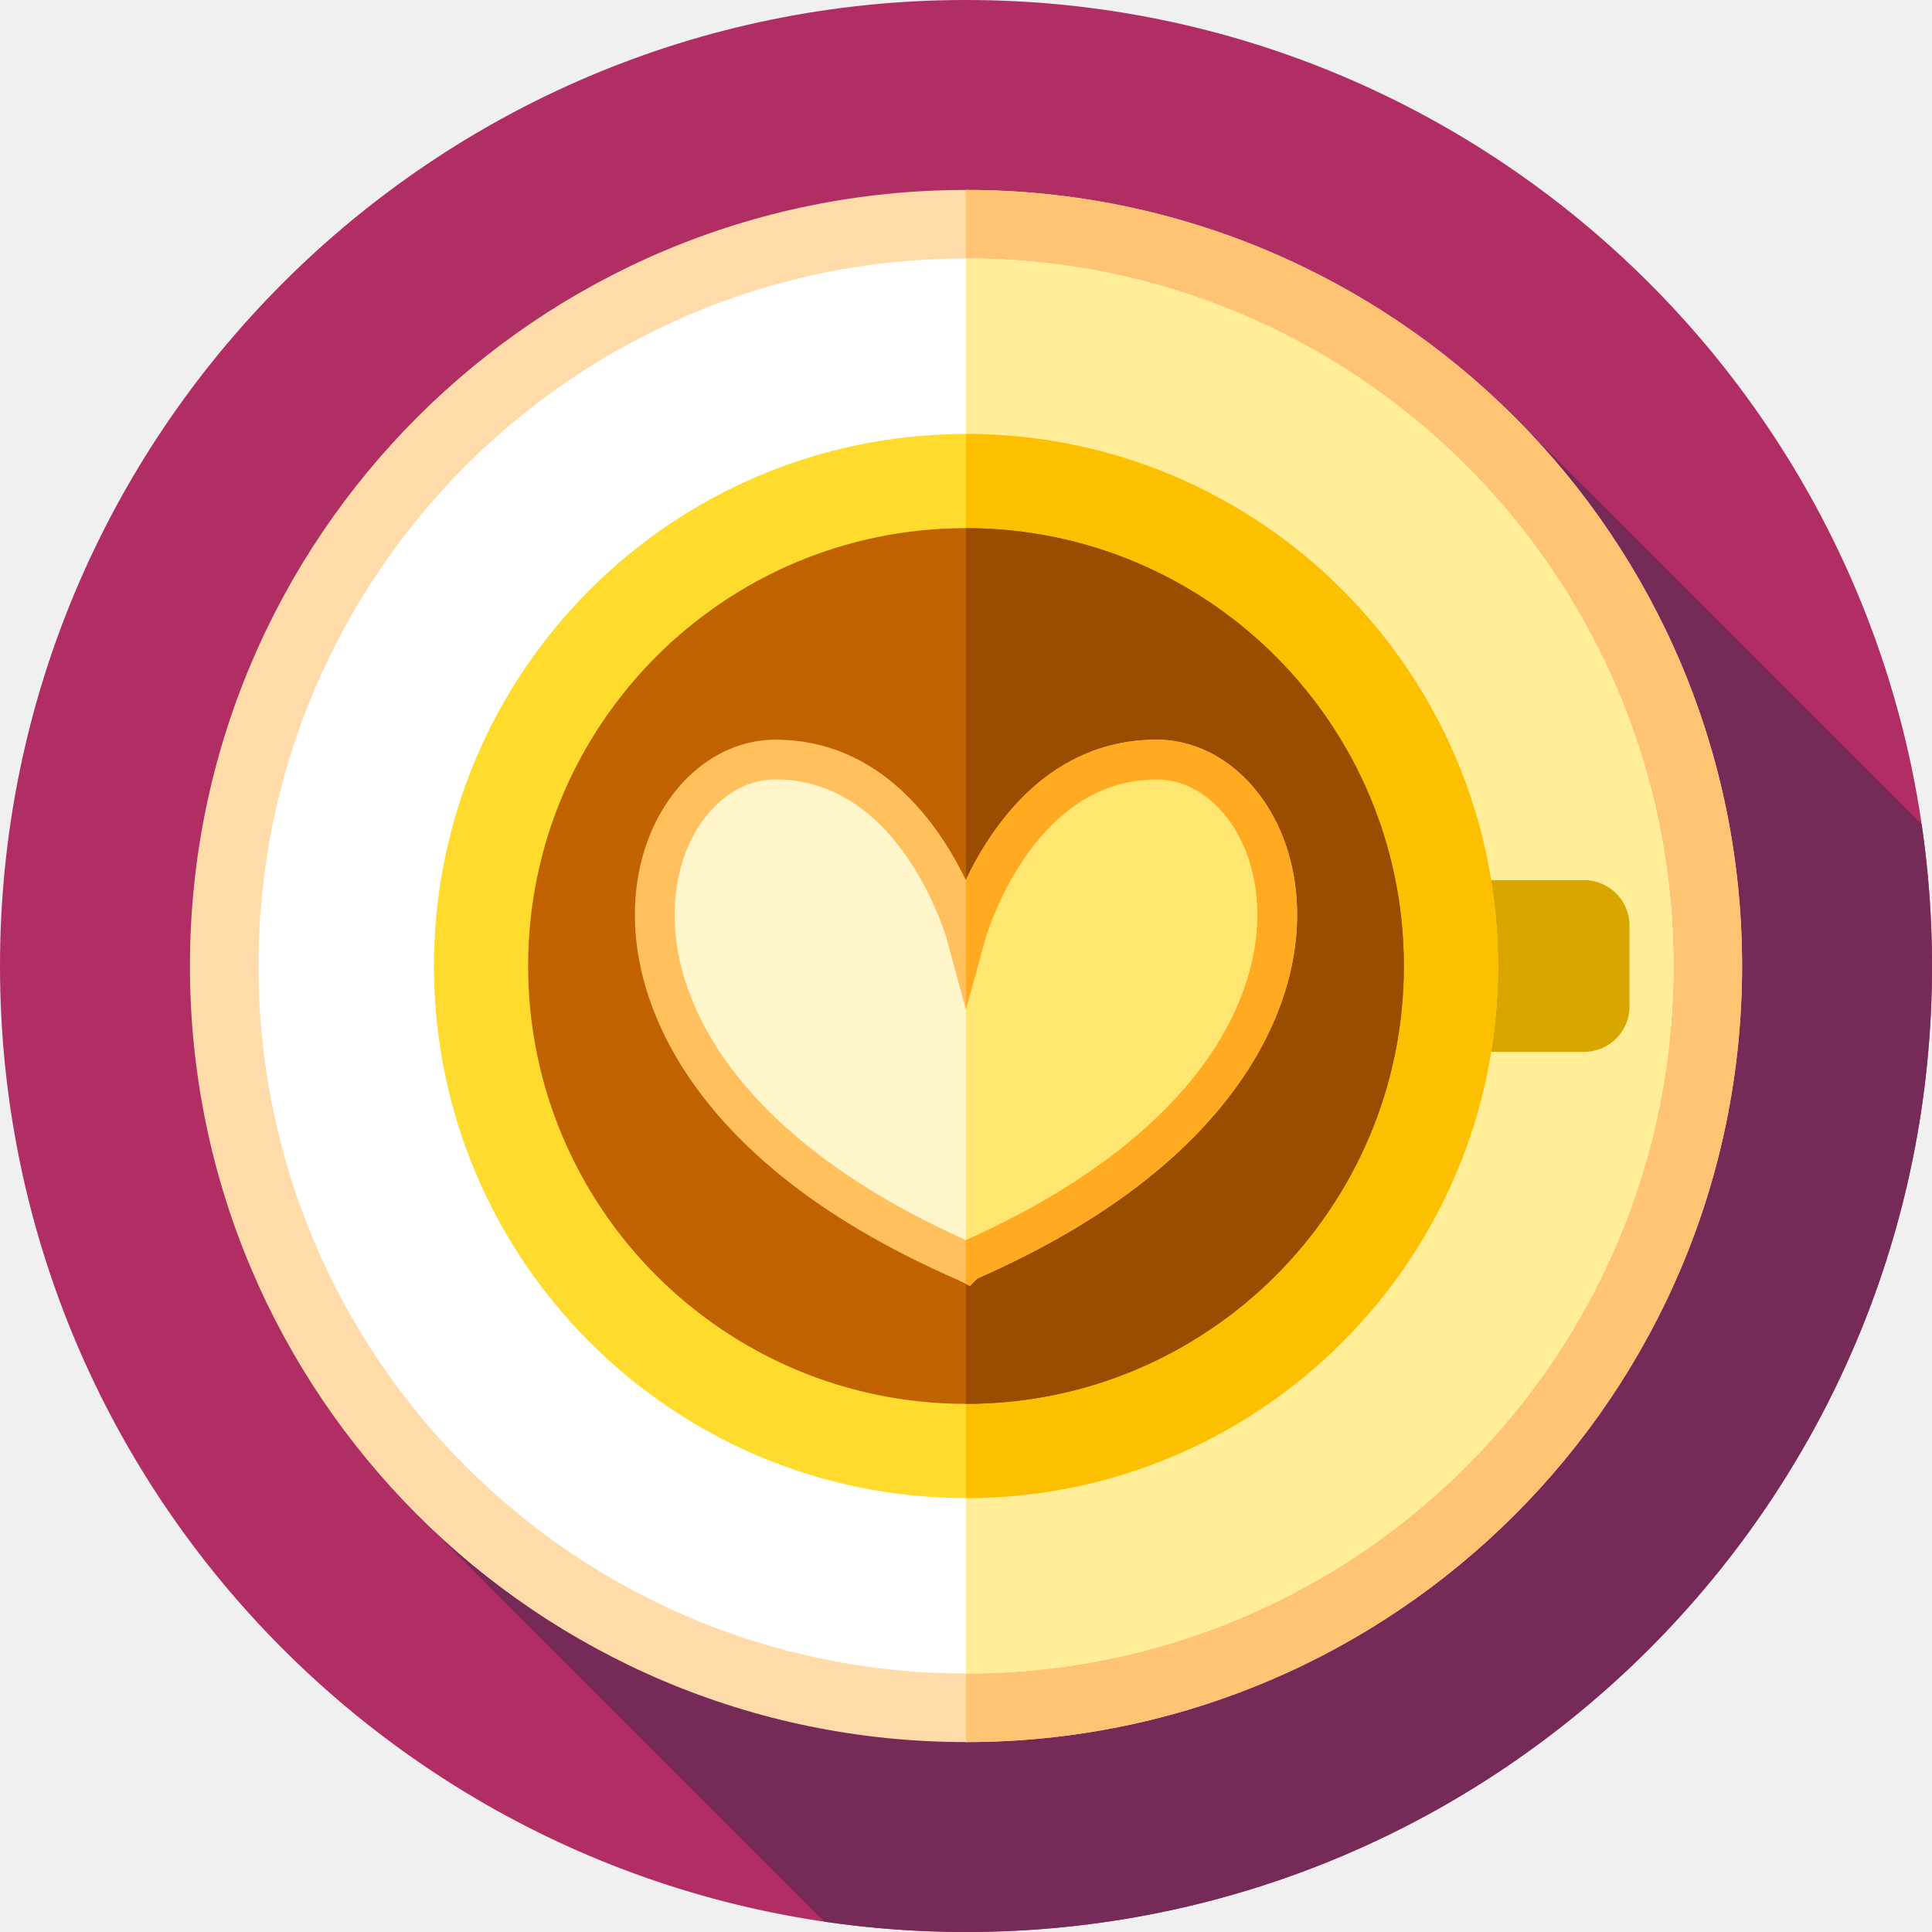
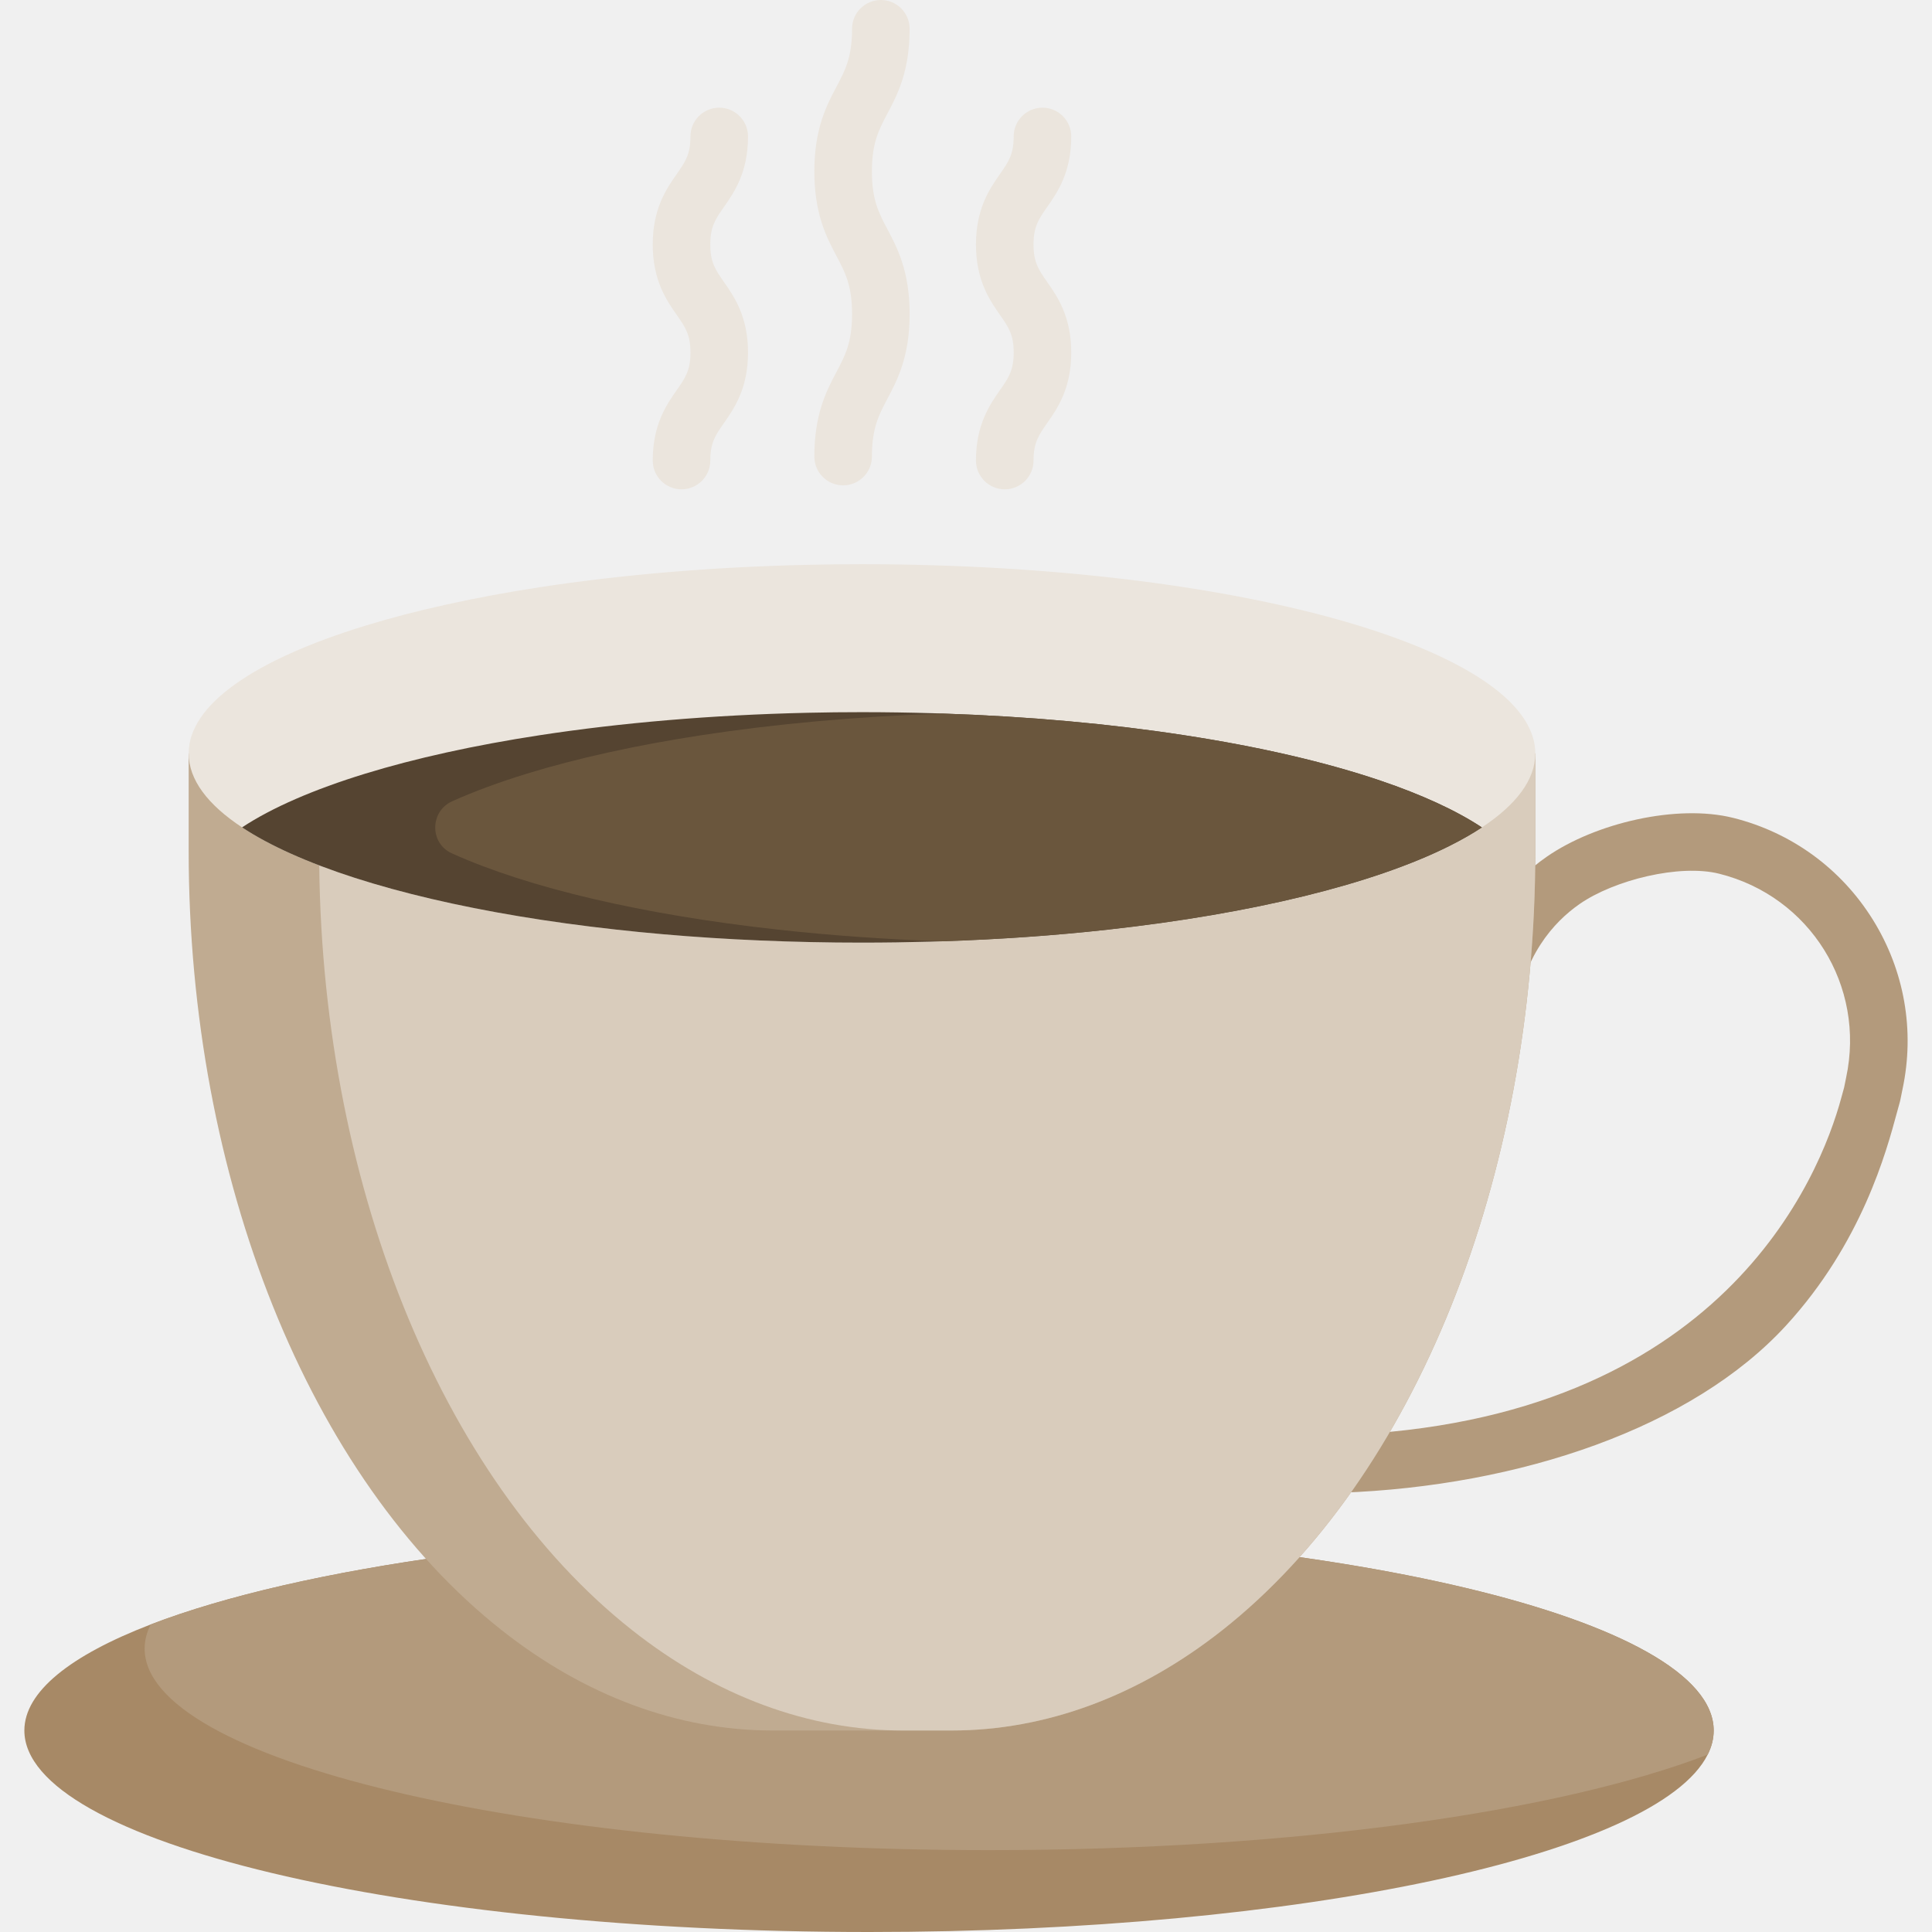
- <svg xmlns="http://www.w3.org/2000/svg" version="1.1" id="Layer_1" x="0px" y="0px" viewBox="0 0 512 512" style="enable-background:new 0 0 512 512;" xml:space="preserve">
-   <circle style="fill:#B02E64;" cx="256" cy="256" r="256" />
-   <path style="fill:#752A58;" d="M512,256c0-12.748-0.946-25.275-2.745-37.524L404.66,113.881 C367.215,74.724,314.457,50.333,256,50.333c-113.587,0-205.667,92.08-205.667,205.667c0,58.457,24.391,111.215,63.548,148.66 l104.595,104.595C230.725,511.054,243.251,512,256,512C397.385,512,512,397.385,512,256z" />
-   <circle style="fill:#FFDBA9;" cx="256" cy="256" r="205.67" />
-   <path style="fill:#FFC473;" d="M461.67,256c0,113.59-92.08,205.67-205.67,205.67V50.33C369.59,50.33,461.67,142.41,461.67,256z" />
-   <circle style="fill:#FFFFFF;" cx="256" cy="256" r="187.5" />
-   <path style="fill:#FFED97;" d="M443.5,256c0,103.55-83.95,187.5-187.5,187.5v-375C359.55,68.5,443.5,152.45,443.5,256z" />
-   <path style="fill:#D9A600;" d="M419.833,278.75h-38c-6.6,0-12-5.4-12-12v-21.5c0-6.6,5.4-12,12-12h38c6.6,0,12,5.4,12,12v21.5 C431.833,273.35,426.433,278.75,419.833,278.75z" />
-   <circle style="fill:#FFDB2D;" cx="256" cy="256" r="141" />
-   <path style="fill:#FDC000;" d="M397,256c0,77.87-63.13,141-141,141V115C333.87,115,397,178.13,397,256z" />
-   <circle style="fill:#C06200;" cx="256" cy="256" r="116.04" />
-   <path style="fill:#9A4C00;" d="M372.04,256c0,64.09-51.95,116.04-116.04,116.04V139.96C320.09,139.96,372.04,191.91,372.04,256z" />
-   <path style="fill:#FFF5CB;" d="M306.506,201.284c-37.775,0-50.435,46.034-50.506,46.292c-0.071-0.258-12.731-46.292-50.506-46.292 c-37.88,0-63.134,83.651,50.504,133.107v0.002c0,0,0.001-0.001,0.002-0.001c0.001,0,0.002-0.001,0.002-0.001 C369.639,284.935,344.386,201.284,306.506,201.284z" />
-   <path style="fill:#FFE670;" d="M338.48,242.41c0,28.15-20.75,65.11-82.48,91.98v-86.81c0.07-0.26,12.73-46.3,50.51-46.3 C323.81,201.28,338.48,218.73,338.48,242.41z" />
-   <path style="fill:#FFC05D;" d="M257.041,340.792l-3.269-1.633c-32.948-14.359-56.965-32.506-71.385-53.941 c-11.982-17.809-16.565-37.296-12.906-54.87c4.207-20.21,19.016-34.325,36.013-34.325c27.824,0,43.26,22.319,50.455,37.188 c7.095-14.882,22.425-37.188,50.557-37.188c16.997,0,31.806,14.115,36.012,34.326c3.659,17.575-0.924,37.061-12.905,54.87 c-14.305,21.263-38.051,39.29-70.594,53.594L257.041,340.792z M205.494,206.545c-11.959,0-22.532,10.67-25.712,25.947 c-3.076,14.776,0.949,31.415,11.335,46.852c12.813,19.046,35.218,36.062,64.882,49.297c29.665-13.235,52.07-30.251,64.883-49.297 c10.385-15.437,14.411-32.076,11.334-46.852c-3.18-15.277-13.753-25.947-25.711-25.947c-33.361,0-45.316,42.001-45.433,42.425 l-5.114,18.567l-5.037-18.585C250.808,248.539,238.852,206.545,205.494,206.545z" />
-   <path style="fill:#FFAA20;" d="M342.52,230.35c-4.21-20.21-19.02-34.33-36.01-34.33c-28.08,0-43.4,22.21-50.51,37.09v34.28 l5.07-18.42c0.12-0.42,12.07-42.43,45.44-42.43c11.95,0,22.53,10.67,25.71,25.95c3.07,14.78-0.95,31.42-11.34,46.85 c-12.81,19.05-35.22,36.07-64.88,49.3v11.63l1.04,0.52l1.98-1.98c32.54-14.3,56.29-32.33,70.59-53.59 C341.59,267.41,346.18,247.92,342.52,230.35z" />
+ <svg xmlns="http://www.w3.org/2000/svg" version="1.1" id="Capa_1" x="0px" y="0px" viewBox="0 0 512 512" style="enable-background:new 0 0 512 512;" xml:space="preserve">
+   <path style="fill:#B39A7C;" d="M354.986,395.6c-4.087,0-7.469-3.236-7.618-7.353c-0.152-4.211,3.138-7.746,7.348-7.899 c101.628-3.667,127.602-68.493,133.26-89.472c0.276-1.02,0.52-1.923,0.74-2.694l0.524-2.593c5.214-24.328-9.571-48.029-33.64-54.045 c-10.463-2.617-27.775,1.636-36.977,8.022c-6.784,4.708-15.272,13.861-17.184,30.736c-0.474,4.187-4.251,7.185-8.438,6.721 c-4.186-0.474-7.195-4.251-6.721-8.438c2.554-22.557,14.268-35.048,23.645-41.554c12.902-8.952,34.55-13.992,49.373-10.289 c15.459,3.864,28.605,13.442,37.018,26.97c8.393,13.496,11.184,29.472,7.859,44.987l-0.567,2.807 c-0.043,0.208-0.094,0.415-0.153,0.619c-0.221,0.758-0.466,1.672-0.75,2.723c-2.79,10.345-9.325,34.569-29.39,56.436 c-24.795,27.023-70.322,42.586-118.051,44.308C355.172,395.598,355.079,395.6,354.986,395.6z" />
+   <path style="fill:#A78966;" d="M454.146,458.603c0,2.166-0.539,4.302-1.597,6.397C439.307,491.475,344.86,512,230.306,512 c-123.626,0-223.85-23.901-223.85-53.397c0-10.303,12.246-19.935,33.472-28.102c39.473-15.175,109.977-25.285,190.377-25.285 C353.933,405.217,454.146,429.118,454.146,458.603z" />
+   <path style="fill:#B39A7C;" d="M454.146,458.603c0,2.166-0.539,4.302-1.597,6.397c-39.463,15.185-109.967,25.305-190.377,25.305 c-123.626,0-223.839-23.912-223.839-53.397c0-2.166,0.539-4.302,1.597-6.408c39.473-15.175,109.977-25.285,190.377-25.285 C353.933,405.217,454.146,429.118,454.146,458.603z" />
+   <path style="fill:#C0AB91;" d="M406.872,199.664v25.864c0,43.348-7.984,84.906-22.335,120.656 c-14.361,35.74-35.089,65.683-60.577,85.801c-22.152,17.484-46.796,26.617-71.806,26.617h-47.437 c-12.51,0-24.919-2.288-36.971-6.753c-12.063-4.465-23.759-11.117-34.835-19.864C81.934,391.75,49.998,312.225,49.998,225.529 v-25.864H406.872z" />
+   <path style="fill:#D9CCBC;" d="M406.872,199.664v25.864c0,43.348-7.984,84.906-22.335,120.656 c-14.361,35.74-35.089,65.683-60.577,85.801c-22.152,17.484-46.796,26.617-71.806,26.617h-12.856 c-12.51,0-24.919-2.288-36.971-6.753c-12.063-4.465-23.759-11.117-34.835-19.864c-50.976-40.236-82.913-119.761-82.913-206.457 v-25.864H406.872z" />
+   <path style="fill:#EBE5DD;" d="M406.872,199.664c0,6.967-5.045,13.588-14.158,19.609c-2.553,1.688-5.421,3.316-8.584,4.902 c-20.057,10.049-52.054,17.941-90.581,22.193c-14.829,1.637-30.614,2.716-47.05,3.183c-5.94,0.163-11.961,0.254-18.063,0.254 c-4.526,0-9.011-0.041-13.456-0.142c-18.104-0.376-35.455-1.505-51.647-3.306c-35.872-3.946-66.08-11.066-86.259-20.138 c-4.933-2.207-9.255-4.536-12.927-6.957c-9.113-6.011-14.148-12.642-14.148-19.599c0-13.039,17.707-24.908,46.735-33.828 c13.283-4.078,28.946-7.547,46.348-10.222c21.369-3.265,45.403-5.36,70.941-5.93c4.75-0.112,9.561-0.163,14.412-0.163 c6.397,0,12.703,0.092,18.918,0.285c23.861,0.702,46.318,2.726,66.436,5.808c19.945,3.061,37.591,7.15,52.003,12.032 C391.453,176.343,406.872,187.5,406.872,199.664z" />
+   <path style="fill:#554431;" d="M392.714,219.274c-2.553,1.688-5.421,3.316-8.584,4.902c-20.057,10.049-52.054,17.941-90.581,22.193 c-13.863,1.536-28.56,2.573-43.846,3.082c-1.068,0.041-2.136,0.071-3.204,0.102c-5.94,0.163-11.961,0.254-18.063,0.254 c-4.526,0-9.011-0.041-13.456-0.142c-18.104-0.376-35.455-1.505-51.647-3.306c-35.872-3.946-66.08-11.066-86.259-20.138 c-4.933-2.207-9.255-4.536-12.927-6.957c7.964-5.258,19.04-10.049,32.587-14.219c13.283-4.078,28.946-7.547,46.348-10.212 c21.369-3.275,45.403-5.36,70.941-5.94c4.75-0.112,9.561-0.163,14.412-0.163c6.397,0,12.703,0.102,18.918,0.285 c0.814,0.02,1.638,0.051,2.451,0.081c22.945,0.763,44.558,2.746,63.985,5.736c19.945,3.051,37.591,7.15,52.003,12.032 C376.776,210.588,385.879,214.758,392.714,219.274z" />
+   <path style="fill:#6A563D;" d="M392.714,219.274c-2.553,1.688-5.421,3.316-8.584,4.902c-20.057,10.049-52.054,17.941-90.581,22.193 c-13.863,1.536-28.56,2.573-43.846,3.082c-15.185-0.519-29.78-1.566-43.531-3.092c-35.872-3.946-66.08-11.066-86.259-20.138 c-0.05-0.022-0.099-0.044-0.147-0.066c-5.948-2.671-5.876-11.141,0.072-13.812c5.786-2.599,12.398-5.039,19.735-7.298 c13.283-4.078,28.946-7.547,46.348-10.212c19.386-2.97,40.968-4.963,63.883-5.736c22.945,0.763,44.558,2.746,63.985,5.736 c19.945,3.051,37.591,7.15,52.003,12.032C376.776,210.588,385.879,214.758,392.714,219.274z" />
+   <g>
+     <path style="fill:#EBE5DD;" d="M198.232,36.162c0-4.214-3.415-7.628-7.628-7.628s-7.628,3.414-7.628,7.628 c0,4.758-1.364,6.712-3.624,9.948c-2.689,3.851-6.371,9.125-6.371,18.682s3.683,14.831,6.371,18.683 c2.26,3.236,3.624,5.19,3.624,9.947c0,4.757-1.364,6.711-3.624,9.946c-2.689,3.851-6.371,9.125-6.371,18.681 c0,4.213,3.414,7.628,7.628,7.628l0,0c4.213,0,7.628-3.414,7.628-7.628c0-4.757,1.364-6.711,3.624-9.946 c2.688-3.851,6.371-9.125,6.371-18.681c0-9.557-3.682-14.83-6.371-18.681c-2.26-3.237-3.624-5.191-3.624-9.949 s1.364-6.713,3.624-9.949C194.549,50.992,198.232,45.719,198.232,36.162z" />
+     <path style="fill:#EBE5DD;" d="M273.897,64.792c0-4.759,1.364-6.713,3.624-9.949c2.689-3.851,6.371-9.124,6.371-18.681 c0-4.214-3.414-7.628-7.628-7.628s-7.628,3.414-7.628,7.628c0,4.758-1.364,6.712-3.624,9.948 c-2.689,3.851-6.371,9.125-6.371,18.682s3.682,14.831,6.371,18.682c2.26,3.237,3.624,5.191,3.624,9.948 c0,4.757-1.364,6.711-3.624,9.946c-2.689,3.851-6.371,9.125-6.371,18.681c0,4.214,3.414,7.628,7.628,7.628s7.628-3.414,7.628-7.628 c0-4.758,1.364-6.711,3.624-9.946c2.689-3.851,6.371-9.125,6.371-18.681c0-9.557-3.682-14.83-6.371-18.681 C275.261,71.505,273.897,69.551,273.897,64.792z" />
+     <path style="fill:#EBE5DD;" d="M241.061,7.628c0-4.214-3.415-7.628-7.628-7.628s-7.628,3.414-7.628,7.628 c0,7.556-1.814,10.987-4.112,15.329c-2.621,4.955-5.883,11.122-5.883,22.462s3.262,17.508,5.883,22.463 c2.298,4.344,4.112,7.775,4.112,15.329c0,7.554-1.814,10.983-4.112,15.326c-2.621,4.954-5.883,11.121-5.883,22.461 c0,4.214,3.415,7.628,7.628,7.628s7.628-3.414,7.628-7.628c0-7.554,1.814-10.984,4.112-15.327 c2.621-4.954,5.883-11.121,5.883-22.46c0-11.34-3.262-17.508-5.883-22.463c-2.298-4.344-4.112-7.775-4.112-15.329 s1.814-10.986,4.112-15.328C237.799,25.136,241.061,18.97,241.061,7.628z" />
+   </g>
</svg>
